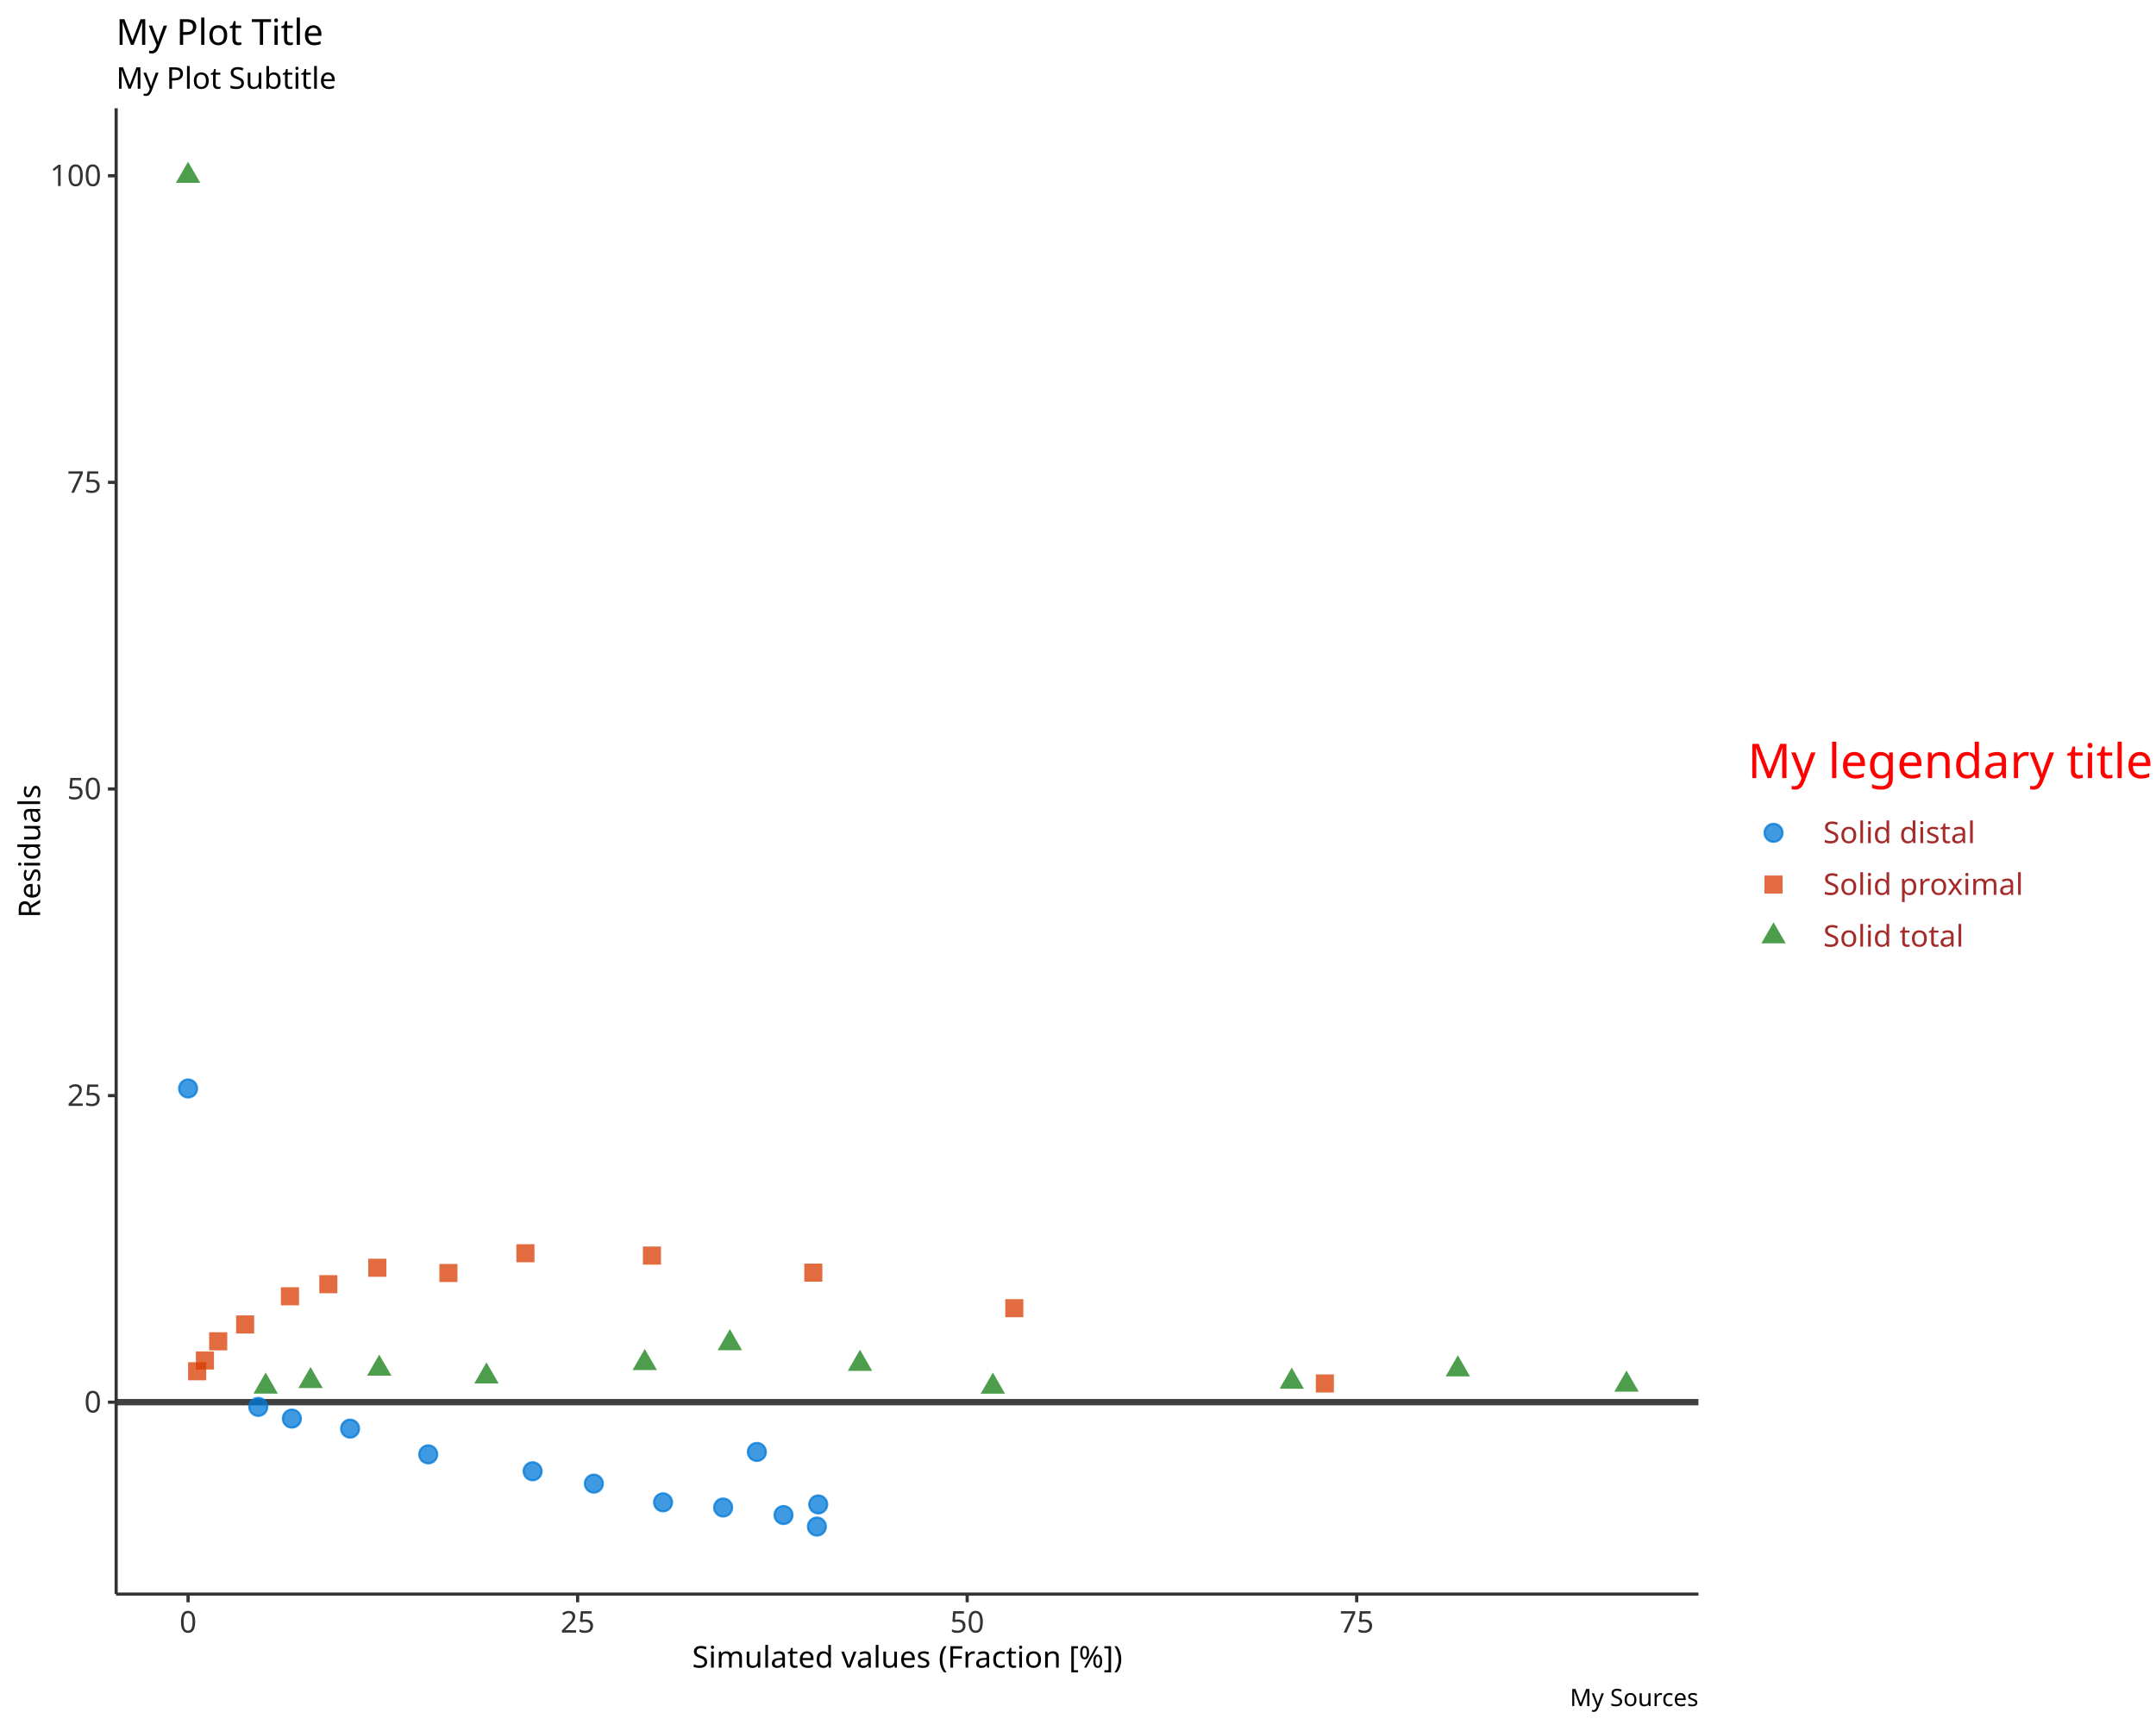
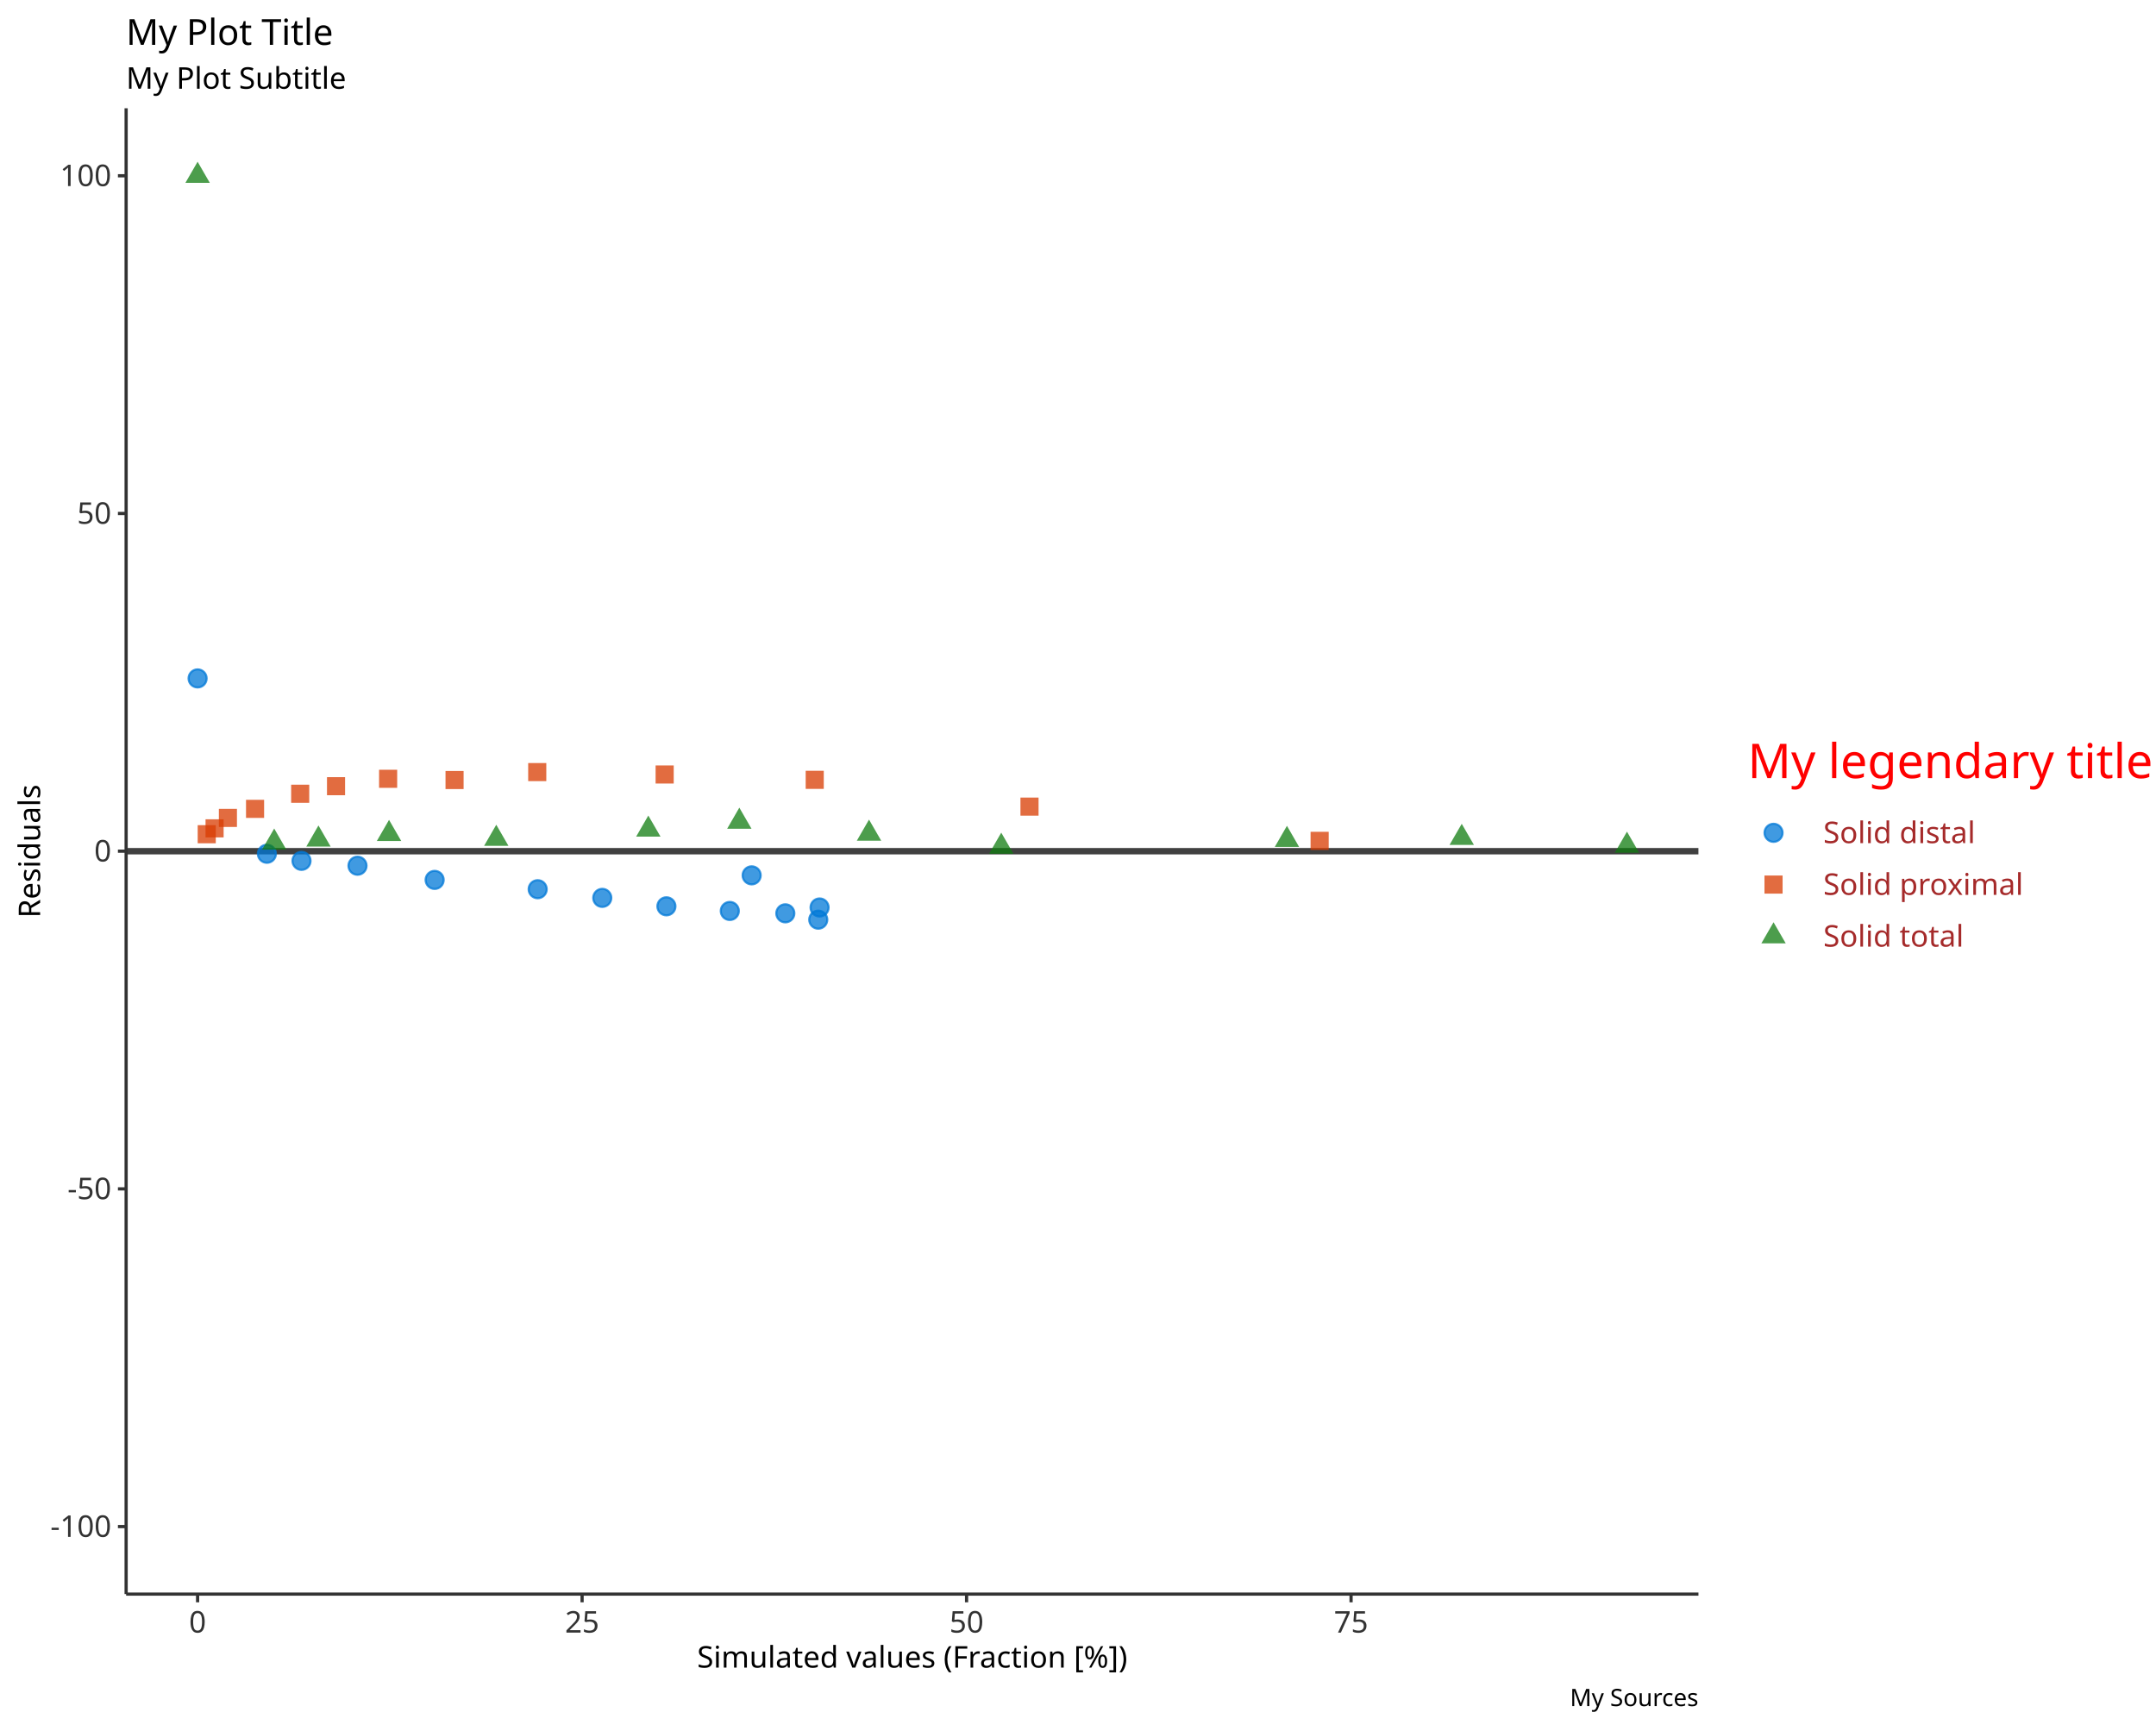
<svg xmlns="http://www.w3.org/2000/svg" class="svglite" data-engine-version="2.0" width="720.00pt" height="576.00pt" viewBox="0 0 720.00 576.00">
  <defs>
    <style type="text/css">
    .svglite line, .svglite polyline, .svglite polygon, .svglite path, .svglite rect, .svglite circle {
      fill: none;
      stroke: #000000;
      stroke-linecap: round;
      stroke-linejoin: round;
      stroke-miterlimit: 10.00;
    }
  </style>
  </defs>
  <rect width="100%" height="100%" style="stroke: none; fill: #FFFFFF;" />
  <defs>
    <clipPath id="cpMC4wMHw3MjAuMDB8MC4wMHw1NzYuMDA=">
      <rect x="0.00" y="0.00" width="720.00" height="576.00" />
    </clipPath>
  </defs>
  <g clip-path="url(#cpMC4wMHw3MjAuMDB8MC4wMHw1NzYuMDA=)">
    <rect x="0.00" y="0.00" width="720.00" height="576.00" style="stroke-width: 1.07; stroke: none; fill: #FFFFFF;" />
  </g>
  <defs>
-     <clipPath id="cpMzguNzl8NTY3LjIwfDM2LjE1fDUzMi4yOQ==">
-       <rect x="38.79" y="36.15" width="528.40" height="496.14" />
+     <clipPath id="cpNDIuMTJ8NTY3LjIwfDM2LjE1fDUzMi4yOQ==">
+       <rect x="42.12" y="36.15" width="525.07" height="496.14" />
    </clipPath>
  </defs>
-   <g clip-path="url(#cpMzguNzl8NTY3LjIwfDM2LjE1fDUzMi4yOQ==)">
-     <rect x="38.79" y="36.15" width="528.40" height="496.14" style="stroke-width: 1.07; stroke: none; fill: #FFFFFF;" />
-     <polyline points="38.79,519.39 567.20,519.39 " style="stroke-width: 0.53; stroke: #FFFFFF; stroke-linecap: butt;" />
-     <polyline points="38.79,417.02 567.20,417.02 " style="stroke-width: 0.53; stroke: #FFFFFF; stroke-linecap: butt;" />
-     <polyline points="38.79,314.64 567.20,314.64 " style="stroke-width: 0.53; stroke: #FFFFFF; stroke-linecap: butt;" />
-     <polyline points="38.79,212.26 567.20,212.26 " style="stroke-width: 0.53; stroke: #FFFFFF; stroke-linecap: butt;" />
-     <polyline points="38.79,109.89 567.20,109.89 " style="stroke-width: 0.53; stroke: #FFFFFF; stroke-linecap: butt;" />
-     <polyline points="127.86,532.29 127.86,36.15 " style="stroke-width: 0.53; stroke: #FFFFFF; stroke-linecap: butt;" />
-     <polyline points="257.94,532.29 257.94,36.15 " style="stroke-width: 0.53; stroke: #FFFFFF; stroke-linecap: butt;" />
-     <polyline points="388.03,532.29 388.03,36.15 " style="stroke-width: 0.53; stroke: #FFFFFF; stroke-linecap: butt;" />
-     <polyline points="518.12,532.29 518.12,36.15 " style="stroke-width: 0.53; stroke: #FFFFFF; stroke-linecap: butt;" />
+   <g clip-path="url(#cpNDIuMTJ8NTY3LjIwfDM2LjE1fDUzMi4yOQ==)">
+     <rect x="42.12" y="36.15" width="525.07" height="496.14" style="stroke-width: 1.07; stroke: none; fill: #FFFFFF;" />
  </g>
  <g clip-path="url(#cpMC4wMHw3MjAuMDB8MC4wMHw1NzYuMDA=)">
</g>
-   <g clip-path="url(#cpMzguNzl8NTY3LjIwfDM2LjE1fDUzMi4yOQ==)">
+   <g clip-path="url(#cpNDIuMTJ8NTY3LjIwfDM2LjE1fDUzMi4yOQ==)">
</g>
  <g clip-path="url(#cpMC4wMHw3MjAuMDB8MC4wMHw1NzYuMDA=)">
</g>
-   <g clip-path="url(#cpMzguNzl8NTY3LjIwfDM2LjE1fDUzMi4yOQ==)">
+   <g clip-path="url(#cpNDIuMTJ8NTY3LjIwfDM2LjE1fDUzMi4yOQ==)">
</g>
  <g clip-path="url(#cpMC4wMHw3MjAuMDB8MC4wMHw1NzYuMDA=)">
</g>
-   <g clip-path="url(#cpMzguNzl8NTY3LjIwfDM2LjE1fDUzMi4yOQ==)">
+   <g clip-path="url(#cpNDIuMTJ8NTY3LjIwfDM2LjE1fDUzMi4yOQ==)">
</g>
  <g clip-path="url(#cpMC4wMHw3MjAuMDB8MC4wMHw1NzYuMDA=)">
</g>
-   <g clip-path="url(#cpMzguNzl8NTY3LjIwfDM2LjE1fDUzMi4yOQ==)">
+   <g clip-path="url(#cpNDIuMTJ8NTY3LjIwfDM2LjE1fDUzMi4yOQ==)">
</g>
  <g clip-path="url(#cpMC4wMHw3MjAuMDB8MC4wMHw1NzYuMDA=)">
</g>
-   <g clip-path="url(#cpMzguNzl8NTY3LjIwfDM2LjE1fDUzMi4yOQ==)">
+   <g clip-path="url(#cpNDIuMTJ8NTY3LjIwfDM2LjE1fDUzMi4yOQ==)">
</g>
  <g clip-path="url(#cpMC4wMHw3MjAuMDB8MC4wMHw1NzYuMDA=)">
</g>
-   <g clip-path="url(#cpMzguNzl8NTY3LjIwfDM2LjE1fDUzMi4yOQ==)">
+   <g clip-path="url(#cpNDIuMTJ8NTY3LjIwfDM2LjE1fDUzMi4yOQ==)">
</g>
  <g clip-path="url(#cpMC4wMHw3MjAuMDB8MC4wMHw1NzYuMDA=)">
</g>
-   <g clip-path="url(#cpMzguNzl8NTY3LjIwfDM2LjE1fDUzMi4yOQ==)">
+   <g clip-path="url(#cpNDIuMTJ8NTY3LjIwfDM2LjE1fDUzMi4yOQ==)">
</g>
  <g clip-path="url(#cpMC4wMHw3MjAuMDB8MC4wMHw1NzYuMDA=)">
</g>
-   <g clip-path="url(#cpMzguNzl8NTY3LjIwfDM2LjE1fDUzMi4yOQ==)">
+   <g clip-path="url(#cpNDIuMTJ8NTY3LjIwfDM2LjE1fDUzMi4yOQ==)">
</g>
  <g clip-path="url(#cpMC4wMHw3MjAuMDB8MC4wMHw1NzYuMDA=)">
</g>
-   <g clip-path="url(#cpMzguNzl8NTY3LjIwfDM2LjE1fDUzMi4yOQ==)">
+   <g clip-path="url(#cpNDIuMTJ8NTY3LjIwfDM2LjE1fDUzMi4yOQ==)">
</g>
  <g clip-path="url(#cpMC4wMHw3MjAuMDB8MC4wMHw1NzYuMDA=)">
</g>
-   <g clip-path="url(#cpMzguNzl8NTY3LjIwfDM2LjE1fDUzMi4yOQ==)">
+   <g clip-path="url(#cpNDIuMTJ8NTY3LjIwfDM2LjE1fDUzMi4yOQ==)">
</g>
  <g clip-path="url(#cpMC4wMHw3MjAuMDB8MC4wMHw1NzYuMDA=)">
</g>
-   <g clip-path="url(#cpMzguNzl8NTY3LjIwfDM2LjE1fDUzMi4yOQ==)">
+   <g clip-path="url(#cpNDIuMTJ8NTY3LjIwfDM2LjE1fDUzMi4yOQ==)">
</g>
  <g clip-path="url(#cpMC4wMHw3MjAuMDB8MC4wMHw1NzYuMDA=)">
</g>
-   <g clip-path="url(#cpMzguNzl8NTY3LjIwfDM2LjE1fDUzMi4yOQ==)">
+   <g clip-path="url(#cpNDIuMTJ8NTY3LjIwfDM2LjE1fDUzMi4yOQ==)">
</g>
  <g clip-path="url(#cpMC4wMHw3MjAuMDB8MC4wMHw1NzYuMDA=)">
</g>
-   <g clip-path="url(#cpMzguNzl8NTY3LjIwfDM2LjE1fDUzMi4yOQ==)">
+   <g clip-path="url(#cpNDIuMTJ8NTY3LjIwfDM2LjE1fDUzMi4yOQ==)">
</g>
  <g clip-path="url(#cpMC4wMHw3MjAuMDB8MC4wMHw1NzYuMDA=)">
</g>
-   <g clip-path="url(#cpMzguNzl8NTY3LjIwfDM2LjE1fDUzMi4yOQ==)">
+   <g clip-path="url(#cpNDIuMTJ8NTY3LjIwfDM2LjE1fDUzMi4yOQ==)">
</g>
  <g clip-path="url(#cpMC4wMHw3MjAuMDB8MC4wMHw1NzYuMDA=)">
</g>
-   <g clip-path="url(#cpMzguNzl8NTY3LjIwfDM2LjE1fDUzMi4yOQ==)">
+   <g clip-path="url(#cpNDIuMTJ8NTY3LjIwfDM2LjE1fDUzMi4yOQ==)">
</g>
  <g clip-path="url(#cpMC4wMHw3MjAuMDB8MC4wMHw1NzYuMDA=)">
</g>
-   <g clip-path="url(#cpMzguNzl8NTY3LjIwfDM2LjE1fDUzMi4yOQ==)">
-     <line x1="38.79" y1="468.21" x2="567.20" y2="468.21" style="stroke-width: 2.13; stroke: #000000; stroke-opacity: 0.75; stroke-linecap: butt;" />
-     <circle cx="62.81" cy="363.46" r="3.02" style="stroke-width: 0.71; stroke: #0078D7; stroke-opacity: 0.75; fill: #0078D7; fill-opacity: 0.75;" />
-     <circle cx="252.76" cy="484.82" r="3.02" style="stroke-width: 0.71; stroke: #0078D7; stroke-opacity: 0.75; fill: #0078D7; fill-opacity: 0.75;" />
-     <circle cx="273.25" cy="502.35" r="3.02" style="stroke-width: 0.71; stroke: #0078D7; stroke-opacity: 0.75; fill: #0078D7; fill-opacity: 0.75;" />
-     <circle cx="272.80" cy="509.74" r="3.02" style="stroke-width: 0.71; stroke: #0078D7; stroke-opacity: 0.75; fill: #0078D7; fill-opacity: 0.75;" />
-     <circle cx="261.66" cy="505.89" r="3.02" style="stroke-width: 0.71; stroke: #0078D7; stroke-opacity: 0.75; fill: #0078D7; fill-opacity: 0.75;" />
-     <circle cx="241.50" cy="503.38" r="3.02" style="stroke-width: 0.71; stroke: #0078D7; stroke-opacity: 0.75; fill: #0078D7; fill-opacity: 0.75;" />
-     <circle cx="221.43" cy="501.65" r="3.02" style="stroke-width: 0.71; stroke: #0078D7; stroke-opacity: 0.75; fill: #0078D7; fill-opacity: 0.75;" />
-     <circle cx="198.32" cy="495.40" r="3.02" style="stroke-width: 0.71; stroke: #0078D7; stroke-opacity: 0.75; fill: #0078D7; fill-opacity: 0.75;" />
-     <circle cx="177.87" cy="491.27" r="3.02" style="stroke-width: 0.71; stroke: #0078D7; stroke-opacity: 0.75; fill: #0078D7; fill-opacity: 0.75;" />
-     <circle cx="143.01" cy="485.63" r="3.02" style="stroke-width: 0.71; stroke: #0078D7; stroke-opacity: 0.75; fill: #0078D7; fill-opacity: 0.75;" />
-     <circle cx="116.91" cy="477.04" r="3.02" style="stroke-width: 0.71; stroke: #0078D7; stroke-opacity: 0.75; fill: #0078D7; fill-opacity: 0.75;" />
-     <circle cx="97.47" cy="473.69" r="3.02" style="stroke-width: 0.71; stroke: #0078D7; stroke-opacity: 0.75; fill: #0078D7; fill-opacity: 0.75;" />
-     <circle cx="86.25" cy="469.78" r="3.02" style="stroke-width: 0.71; stroke: #0078D7; stroke-opacity: 0.75; fill: #0078D7; fill-opacity: 0.75;" />
-     <polygon points="439.42,464.98 445.46,464.98 445.46,458.94 439.42,458.94 " style="stroke-width: 0.71; stroke: none; fill: #D83B01; fill-opacity: 0.75;" />
-     <polygon points="335.71,439.84 341.75,439.84 341.75,433.80 335.71,433.80 " style="stroke-width: 0.71; stroke: none; fill: #D83B01; fill-opacity: 0.75;" />
-     <polygon points="268.59,427.97 274.63,427.97 274.63,421.93 268.59,421.93 " style="stroke-width: 0.71; stroke: none; fill: #D83B01; fill-opacity: 0.75;" />
-     <polygon points="214.70,422.28 220.74,422.28 220.74,416.23 214.70,416.23 " style="stroke-width: 0.71; stroke: none; fill: #D83B01; fill-opacity: 0.75;" />
-     <polygon points="172.44,421.49 178.48,421.49 178.48,415.45 172.44,415.45 " style="stroke-width: 0.71; stroke: none; fill: #D83B01; fill-opacity: 0.75;" />
-     <polygon points="146.73,428.09 152.77,428.09 152.77,422.05 146.73,422.05 " style="stroke-width: 0.71; stroke: none; fill: #D83B01; fill-opacity: 0.75;" />
-     <polygon points="122.98,426.34 129.02,426.34 129.02,420.30 122.98,420.30 " style="stroke-width: 0.71; stroke: none; fill: #D83B01; fill-opacity: 0.75;" />
-     <polygon points="106.63,431.83 112.67,431.83 112.67,425.79 106.63,425.79 " style="stroke-width: 0.71; stroke: none; fill: #D83B01; fill-opacity: 0.75;" />
-     <polygon points="93.81,435.87 99.86,435.87 99.86,429.83 93.81,429.83 " style="stroke-width: 0.71; stroke: none; fill: #D83B01; fill-opacity: 0.75;" />
-     <polygon points="78.85,445.28 84.89,445.28 84.89,439.23 78.85,439.23 " style="stroke-width: 0.71; stroke: none; fill: #D83B01; fill-opacity: 0.75;" />
-     <polygon points="69.84,450.90 75.89,450.90 75.89,444.85 69.84,444.85 " style="stroke-width: 0.71; stroke: none; fill: #D83B01; fill-opacity: 0.75;" />
-     <polygon points="65.42,457.30 71.46,457.30 71.46,451.26 65.42,451.26 " style="stroke-width: 0.71; stroke: none; fill: #D83B01; fill-opacity: 0.75;" />
-     <polygon points="62.82,460.90 68.86,460.90 68.86,454.86 62.82,454.86 " style="stroke-width: 0.71; stroke: none; fill: #D83B01; fill-opacity: 0.75;" />
-     <polygon points="62.81,54.00 66.88,61.05 58.74,61.05 " style="stroke-width: 0.71; stroke: none; fill: #107C10; fill-opacity: 0.75;" />
-     <polygon points="543.18,457.64 547.25,464.69 539.11,464.69 " style="stroke-width: 0.71; stroke: none; fill: #107C10; fill-opacity: 0.75;" />
-     <polygon points="486.85,452.55 490.92,459.60 482.78,459.60 " style="stroke-width: 0.71; stroke: none; fill: #107C10; fill-opacity: 0.75;" />
-     <polygon points="431.38,456.67 435.45,463.72 427.31,463.72 " style="stroke-width: 0.71; stroke: none; fill: #107C10; fill-opacity: 0.75;" />
-     <polygon points="331.57,458.32 335.64,465.37 327.50,465.37 " style="stroke-width: 0.71; stroke: none; fill: #107C10; fill-opacity: 0.75;" />
-     <polygon points="287.19,450.69 291.26,457.74 283.12,457.74 " style="stroke-width: 0.71; stroke: none; fill: #107C10; fill-opacity: 0.75;" />
-     <polygon points="243.74,443.80 247.81,450.85 239.67,450.85 " style="stroke-width: 0.71; stroke: none; fill: #107C10; fill-opacity: 0.75;" />
-     <polygon points="215.31,450.43 219.38,457.48 211.24,457.48 " style="stroke-width: 0.71; stroke: none; fill: #107C10; fill-opacity: 0.75;" />
-     <polygon points="162.46,454.90 166.53,461.95 158.39,461.95 " style="stroke-width: 0.71; stroke: none; fill: #107C10; fill-opacity: 0.75;" />
-     <polygon points="126.65,452.32 130.72,459.36 122.58,459.36 " style="stroke-width: 0.71; stroke: none; fill: #107C10; fill-opacity: 0.75;" />
-     <polygon points="103.71,456.44 107.78,463.49 99.64,463.49 " style="stroke-width: 0.71; stroke: none; fill: #107C10; fill-opacity: 0.75;" />
-     <polygon points="88.72,458.30 92.79,465.35 84.65,465.35 " style="stroke-width: 0.71; stroke: none; fill: #107C10; fill-opacity: 0.75;" />
+   <g clip-path="url(#cpNDIuMTJ8NTY3LjIwfDM2LjE1fDUzMi4yOQ==)">
+     <line x1="42.12" y1="284.22" x2="567.20" y2="284.22" style="stroke-width: 2.13; stroke: #000000; stroke-opacity: 0.75; stroke-linecap: butt;" />
+     <circle cx="65.99" cy="226.53" r="3.02" style="stroke-width: 0.71; stroke: #0078D7; stroke-opacity: 0.75; fill: #0078D7; fill-opacity: 0.75;" />
+     <circle cx="251.02" cy="292.29" r="3.02" style="stroke-width: 0.71; stroke: #0078D7; stroke-opacity: 0.75; fill: #0078D7; fill-opacity: 0.75;" />
+     <circle cx="273.70" cy="303.02" r="3.02" style="stroke-width: 0.71; stroke: #0078D7; stroke-opacity: 0.75; fill: #0078D7; fill-opacity: 0.75;" />
+     <circle cx="273.26" cy="307.09" r="3.02" style="stroke-width: 0.71; stroke: #0078D7; stroke-opacity: 0.75; fill: #0078D7; fill-opacity: 0.75;" />
+     <circle cx="262.26" cy="304.97" r="3.02" style="stroke-width: 0.71; stroke: #0078D7; stroke-opacity: 0.75; fill: #0078D7; fill-opacity: 0.75;" />
+     <circle cx="243.72" cy="304.18" r="3.02" style="stroke-width: 0.71; stroke: #0078D7; stroke-opacity: 0.75; fill: #0078D7; fill-opacity: 0.75;" />
+     <circle cx="222.55" cy="302.63" r="3.02" style="stroke-width: 0.71; stroke: #0078D7; stroke-opacity: 0.75; fill: #0078D7; fill-opacity: 0.75;" />
+     <circle cx="201.13" cy="299.81" r="3.02" style="stroke-width: 0.71; stroke: #0078D7; stroke-opacity: 0.75; fill: #0078D7; fill-opacity: 0.75;" />
+     <circle cx="179.56" cy="296.92" r="3.02" style="stroke-width: 0.71; stroke: #0078D7; stroke-opacity: 0.75; fill: #0078D7; fill-opacity: 0.75;" />
+     <circle cx="145.15" cy="293.81" r="3.02" style="stroke-width: 0.71; stroke: #0078D7; stroke-opacity: 0.75; fill: #0078D7; fill-opacity: 0.75;" />
+     <circle cx="119.39" cy="289.08" r="3.02" style="stroke-width: 0.71; stroke: #0078D7; stroke-opacity: 0.75; fill: #0078D7; fill-opacity: 0.75;" />
+     <circle cx="100.69" cy="287.45" r="3.02" style="stroke-width: 0.71; stroke: #0078D7; stroke-opacity: 0.75; fill: #0078D7; fill-opacity: 0.75;" />
+     <circle cx="89.13" cy="285.08" r="3.02" style="stroke-width: 0.71; stroke: #0078D7; stroke-opacity: 0.75; fill: #0078D7; fill-opacity: 0.75;" />
+     <polygon points="437.67,283.80 443.72,283.80 443.72,277.75 437.67,277.75 " style="stroke-width: 0.71; stroke: none; fill: #D83B01; fill-opacity: 0.75;" />
+     <polygon points="340.78,272.36 346.83,272.36 346.83,266.32 340.78,266.32 " style="stroke-width: 0.71; stroke: none; fill: #D83B01; fill-opacity: 0.75;" />
+     <polygon points="269.06,263.42 275.10,263.42 275.10,257.37 269.06,257.37 " style="stroke-width: 0.71; stroke: none; fill: #D83B01; fill-opacity: 0.75;" />
+     <polygon points="218.94,261.63 224.99,261.63 224.99,255.59 218.94,255.59 " style="stroke-width: 0.71; stroke: none; fill: #D83B01; fill-opacity: 0.75;" />
+     <polygon points="176.39,260.83 182.44,260.83 182.44,254.79 176.39,254.79 " style="stroke-width: 0.71; stroke: none; fill: #D83B01; fill-opacity: 0.75;" />
+     <polygon points="148.78,263.48 154.82,263.48 154.82,257.44 148.78,257.44 " style="stroke-width: 0.71; stroke: none; fill: #D83B01; fill-opacity: 0.75;" />
+     <polygon points="126.59,263.07 132.64,263.07 132.64,257.03 126.59,257.03 " style="stroke-width: 0.71; stroke: none; fill: #D83B01; fill-opacity: 0.75;" />
+     <polygon points="109.20,265.54 115.24,265.54 115.24,259.50 109.20,259.50 " style="stroke-width: 0.71; stroke: none; fill: #D83B01; fill-opacity: 0.75;" />
+     <polygon points="97.23,268.07 103.27,268.07 103.27,262.02 97.23,262.02 " style="stroke-width: 0.71; stroke: none; fill: #D83B01; fill-opacity: 0.75;" />
+     <polygon points="82.16,273.11 88.20,273.11 88.20,267.07 82.16,267.07 " style="stroke-width: 0.71; stroke: none; fill: #D83B01; fill-opacity: 0.75;" />
+     <polygon points="73.09,276.13 79.13,276.13 79.13,270.09 73.09,270.09 " style="stroke-width: 0.71; stroke: none; fill: #D83B01; fill-opacity: 0.75;" />
+     <polygon points="68.64,279.62 74.68,279.62 74.68,273.57 68.64,273.57 " style="stroke-width: 0.71; stroke: none; fill: #D83B01; fill-opacity: 0.75;" />
+     <polygon points="66.02,281.58 72.06,281.58 72.06,275.53 66.02,275.53 " style="stroke-width: 0.71; stroke: none; fill: #D83B01; fill-opacity: 0.75;" />
+     <polygon points="65.99,54.00 70.06,61.05 61.92,61.05 " style="stroke-width: 0.71; stroke: none; fill: #107C10; fill-opacity: 0.75;" />
+     <polygon points="543.33,277.69 547.40,284.74 539.26,284.74 " style="stroke-width: 0.71; stroke: none; fill: #107C10; fill-opacity: 0.75;" />
+     <polygon points="488.15,275.08 492.22,282.12 484.08,282.12 " style="stroke-width: 0.71; stroke: none; fill: #107C10; fill-opacity: 0.75;" />
+     <polygon points="429.78,275.75 433.84,282.80 425.71,282.80 " style="stroke-width: 0.71; stroke: none; fill: #107C10; fill-opacity: 0.75;" />
+     <polygon points="334.37,278.03 338.44,285.08 330.30,285.08 " style="stroke-width: 0.71; stroke: none; fill: #107C10; fill-opacity: 0.75;" />
+     <polygon points="290.21,273.67 294.28,280.72 286.14,280.72 " style="stroke-width: 0.71; stroke: none; fill: #107C10; fill-opacity: 0.75;" />
+     <polygon points="246.90,269.68 250.97,276.73 242.83,276.73 " style="stroke-width: 0.71; stroke: none; fill: #107C10; fill-opacity: 0.75;" />
+     <polygon points="216.51,272.32 220.58,279.36 212.44,279.36 " style="stroke-width: 0.71; stroke: none; fill: #107C10; fill-opacity: 0.75;" />
+     <polygon points="165.73,275.39 169.80,282.44 161.66,282.44 " style="stroke-width: 0.71; stroke: none; fill: #107C10; fill-opacity: 0.75;" />
+     <polygon points="129.92,273.76 133.99,280.81 125.85,280.81 " style="stroke-width: 0.71; stroke: none; fill: #107C10; fill-opacity: 0.75;" />
+     <polygon points="106.35,275.63 110.42,282.68 102.29,282.68 " style="stroke-width: 0.71; stroke: none; fill: #107C10; fill-opacity: 0.75;" />
+     <polygon points="91.57,276.65 95.63,283.70 87.50,283.70 " style="stroke-width: 0.71; stroke: none; fill: #107C10; fill-opacity: 0.75;" />
  </g>
  <g clip-path="url(#cpMC4wMHw3MjAuMDB8MC4wMHw1NzYuMDA=)">
-     <polyline points="38.79,532.29 38.79,36.15 " style="stroke-width: 1.07; stroke: #333333; stroke-linecap: butt;" />
-     <text x="33.86" y="471.65" text-anchor="end" style="font-size: 10.00px; fill: #333333; font-family: sans;" textLength="5.56px" lengthAdjust="spacingAndGlyphs">0</text>
-     <text x="33.86" y="369.27" text-anchor="end" style="font-size: 10.00px; fill: #333333; font-family: sans;" textLength="11.12px" lengthAdjust="spacingAndGlyphs">25</text>
-     <text x="33.86" y="266.89" text-anchor="end" style="font-size: 10.00px; fill: #333333; font-family: sans;" textLength="11.12px" lengthAdjust="spacingAndGlyphs">50</text>
-     <text x="33.86" y="164.52" text-anchor="end" style="font-size: 10.00px; fill: #333333; font-family: sans;" textLength="11.12px" lengthAdjust="spacingAndGlyphs">75</text>
-     <text x="33.86" y="62.14" text-anchor="end" style="font-size: 10.00px; fill: #333333; font-family: sans;" textLength="16.69px" lengthAdjust="spacingAndGlyphs">100</text>
-     <polyline points="36.05,468.21 38.79,468.21 " style="stroke-width: 1.07; stroke: #333333; stroke-linecap: butt;" />
-     <polyline points="36.05,365.83 38.79,365.83 " style="stroke-width: 1.07; stroke: #333333; stroke-linecap: butt;" />
-     <polyline points="36.05,263.45 38.79,263.45 " style="stroke-width: 1.07; stroke: #333333; stroke-linecap: butt;" />
-     <polyline points="36.05,161.07 38.79,161.07 " style="stroke-width: 1.07; stroke: #333333; stroke-linecap: butt;" />
-     <polyline points="36.05,58.70 38.79,58.70 " style="stroke-width: 1.07; stroke: #333333; stroke-linecap: butt;" />
-     <polyline points="38.79,532.29 567.20,532.29 " style="stroke-width: 1.07; stroke: #333333; stroke-linecap: butt;" />
-     <polyline points="62.81,535.03 62.81,532.29 " style="stroke-width: 1.07; stroke: #333333; stroke-linecap: butt;" />
-     <polyline points="192.90,535.03 192.90,532.29 " style="stroke-width: 1.07; stroke: #333333; stroke-linecap: butt;" />
-     <polyline points="322.99,535.03 322.99,532.29 " style="stroke-width: 1.07; stroke: #333333; stroke-linecap: butt;" />
-     <polyline points="453.07,535.03 453.07,532.29 " style="stroke-width: 1.07; stroke: #333333; stroke-linecap: butt;" />
-     <text x="62.81" y="545.14" text-anchor="middle" style="font-size: 10.00px; fill: #333333; font-family: sans;" textLength="5.56px" lengthAdjust="spacingAndGlyphs">0</text>
-     <text x="192.90" y="545.14" text-anchor="middle" style="font-size: 10.00px; fill: #333333; font-family: sans;" textLength="11.12px" lengthAdjust="spacingAndGlyphs">25</text>
-     <text x="322.99" y="545.14" text-anchor="middle" style="font-size: 10.00px; fill: #333333; font-family: sans;" textLength="11.12px" lengthAdjust="spacingAndGlyphs">50</text>
-     <text x="453.07" y="545.14" text-anchor="middle" style="font-size: 10.00px; fill: #333333; font-family: sans;" textLength="11.12px" lengthAdjust="spacingAndGlyphs">75</text>
-     <text x="303.00" y="556.84" text-anchor="middle" style="font-size: 10.00px; font-family: sans;" textLength="138.95px" lengthAdjust="spacingAndGlyphs">Simulated values (Fraction [%])</text>
+     <polyline points="42.12,532.29 42.12,36.15 " style="stroke-width: 1.07; stroke: #333333; stroke-linecap: butt;" />
+     <text x="37.19" y="513.18" text-anchor="end" style="font-size: 10.00px; fill: #333333; font-family: sans;" textLength="20.02px" lengthAdjust="spacingAndGlyphs">-100</text>
+     <text x="37.19" y="400.42" text-anchor="end" style="font-size: 10.00px; fill: #333333; font-family: sans;" textLength="14.45px" lengthAdjust="spacingAndGlyphs">-50</text>
+     <text x="37.19" y="287.66" text-anchor="end" style="font-size: 10.00px; fill: #333333; font-family: sans;" textLength="5.56px" lengthAdjust="spacingAndGlyphs">0</text>
+     <text x="37.19" y="174.90" text-anchor="end" style="font-size: 10.00px; fill: #333333; font-family: sans;" textLength="11.12px" lengthAdjust="spacingAndGlyphs">50</text>
+     <text x="37.19" y="62.14" text-anchor="end" style="font-size: 10.00px; fill: #333333; font-family: sans;" textLength="16.69px" lengthAdjust="spacingAndGlyphs">100</text>
+     <polyline points="39.38,509.74 42.12,509.74 " style="stroke-width: 1.07; stroke: #333333; stroke-linecap: butt;" />
+     <polyline points="39.38,396.98 42.12,396.98 " style="stroke-width: 1.07; stroke: #333333; stroke-linecap: butt;" />
+     <polyline points="39.38,284.22 42.12,284.22 " style="stroke-width: 1.07; stroke: #333333; stroke-linecap: butt;" />
+     <polyline points="39.38,171.46 42.12,171.46 " style="stroke-width: 1.07; stroke: #333333; stroke-linecap: butt;" />
+     <polyline points="39.38,58.70 42.12,58.70 " style="stroke-width: 1.07; stroke: #333333; stroke-linecap: butt;" />
+     <polyline points="42.12,532.29 567.20,532.29 " style="stroke-width: 1.07; stroke: #333333; stroke-linecap: butt;" />
+     <polyline points="65.99,535.03 65.99,532.29 " style="stroke-width: 1.07; stroke: #333333; stroke-linecap: butt;" />
+     <polyline points="194.39,535.03 194.39,532.29 " style="stroke-width: 1.07; stroke: #333333; stroke-linecap: butt;" />
+     <polyline points="322.79,535.03 322.79,532.29 " style="stroke-width: 1.07; stroke: #333333; stroke-linecap: butt;" />
+     <polyline points="451.19,535.03 451.19,532.29 " style="stroke-width: 1.07; stroke: #333333; stroke-linecap: butt;" />
+     <text x="65.99" y="545.14" text-anchor="middle" style="font-size: 10.00px; fill: #333333; font-family: sans;" textLength="5.56px" lengthAdjust="spacingAndGlyphs">0</text>
+     <text x="194.39" y="545.14" text-anchor="middle" style="font-size: 10.00px; fill: #333333; font-family: sans;" textLength="11.12px" lengthAdjust="spacingAndGlyphs">25</text>
+     <text x="322.79" y="545.14" text-anchor="middle" style="font-size: 10.00px; fill: #333333; font-family: sans;" textLength="11.12px" lengthAdjust="spacingAndGlyphs">50</text>
+     <text x="451.19" y="545.14" text-anchor="middle" style="font-size: 10.00px; fill: #333333; font-family: sans;" textLength="11.12px" lengthAdjust="spacingAndGlyphs">75</text>
+     <text x="304.66" y="556.84" text-anchor="middle" style="font-size: 10.00px; font-family: sans;" textLength="138.95px" lengthAdjust="spacingAndGlyphs">Simulated values (Fraction [%])</text>
    <text transform="translate(13.40,284.22) rotate(-90)" text-anchor="middle" style="font-size: 10.00px; font-family: sans;" textLength="43.92px" lengthAdjust="spacingAndGlyphs">Residuals</text>
    <rect x="578.16" y="241.67" width="136.36" height="85.10" style="stroke-width: 1.07; stroke: none; fill: #FFFFFF;" />
    <text x="583.64" y="259.82" style="font-size: 16.00px; fill: #FF0000; font-family: sans;" textLength="125.40px" lengthAdjust="spacingAndGlyphs">My legendary title</text>
    <rect x="583.64" y="269.45" width="17.28" height="17.28" style="stroke-width: 1.07; stroke: none; fill: #FFFFFF;" />
    <circle cx="592.28" cy="278.09" r="3.02" style="stroke-width: 0.71; stroke: #0078D7; stroke-opacity: 0.75; fill: #0078D7; fill-opacity: 0.75;" />
    <rect x="583.64" y="286.73" width="17.28" height="17.28" style="stroke-width: 1.07; stroke: none; fill: #FFFFFF;" />
    <polygon points="589.25,298.39 595.30,298.39 595.30,292.35 589.25,292.35 " style="stroke-width: 0.71; stroke: none; fill: #D83B01; fill-opacity: 0.75;" />
    <rect x="583.64" y="304.01" width="17.28" height="17.28" style="stroke-width: 1.07; stroke: none; fill: #FFFFFF;" />
    <polygon points="592.28,307.95 596.35,315.00 588.21,315.00 " style="stroke-width: 0.71; stroke: none; fill: #107C10; fill-opacity: 0.75;" />
    <text x="608.89" y="281.53" style="font-size: 10.00px; fill: #A52A2A; font-family: sans;" textLength="48.36px" lengthAdjust="spacingAndGlyphs">Solid distal</text>
    <text x="608.89" y="298.81" style="font-size: 10.00px; fill: #A52A2A; font-family: sans;" textLength="62.81px" lengthAdjust="spacingAndGlyphs">Solid proximal</text>
    <text x="608.89" y="316.09" style="font-size: 10.00px; fill: #A52A2A; font-family: sans;" textLength="43.91px" lengthAdjust="spacingAndGlyphs">Solid total</text>
-     <text x="38.79" y="29.63" style="font-size: 10.00px; font-family: sans;" textLength="69.48px" lengthAdjust="spacingAndGlyphs">My Plot Subtitle</text>
-     <text x="38.79" y="14.98" style="font-size: 12.00px; font-family: sans;" textLength="66.02px" lengthAdjust="spacingAndGlyphs">My Plot Title</text>
+     <text x="42.12" y="29.63" style="font-size: 10.00px; font-family: sans;" textLength="69.48px" lengthAdjust="spacingAndGlyphs">My Plot Subtitle</text>
+     <text x="42.12" y="14.98" style="font-size: 12.00px; font-family: sans;" textLength="66.02px" lengthAdjust="spacingAndGlyphs">My Plot Title</text>
    <text x="567.20" y="569.69" text-anchor="end" style="font-size: 8.00px; font-family: sans;" textLength="42.25px" lengthAdjust="spacingAndGlyphs">My Sources</text>
  </g>
</svg>
